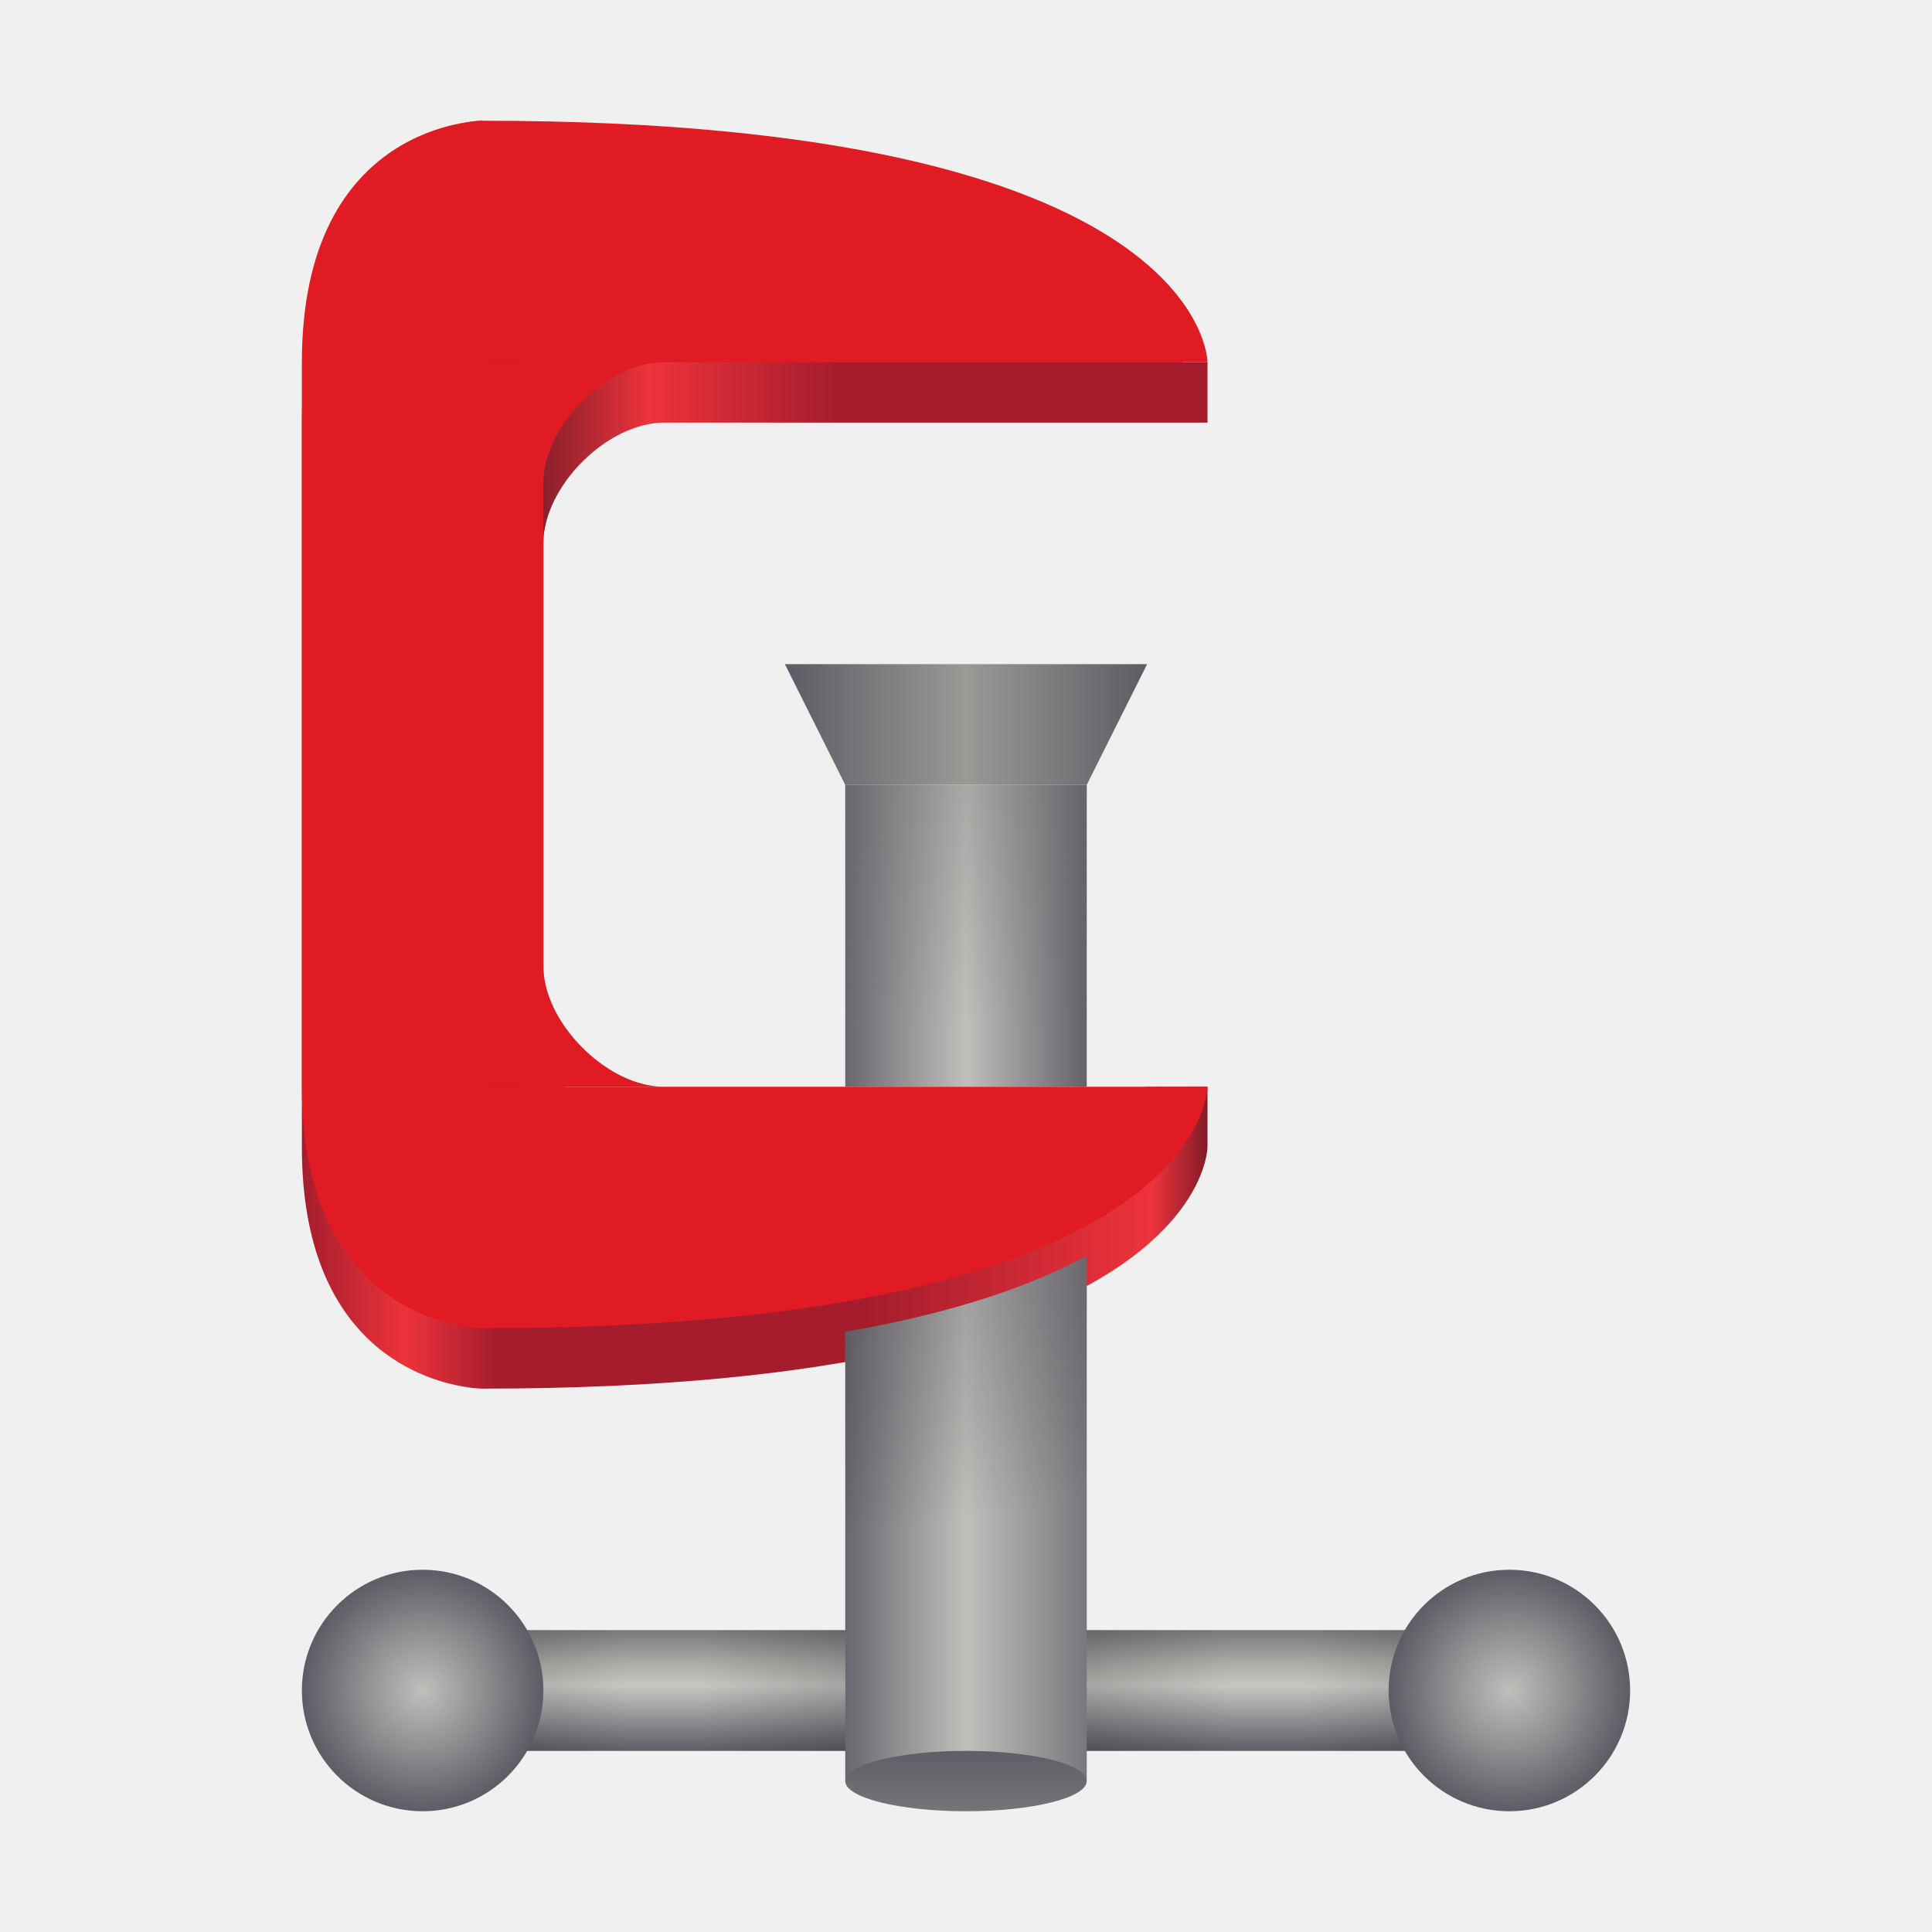
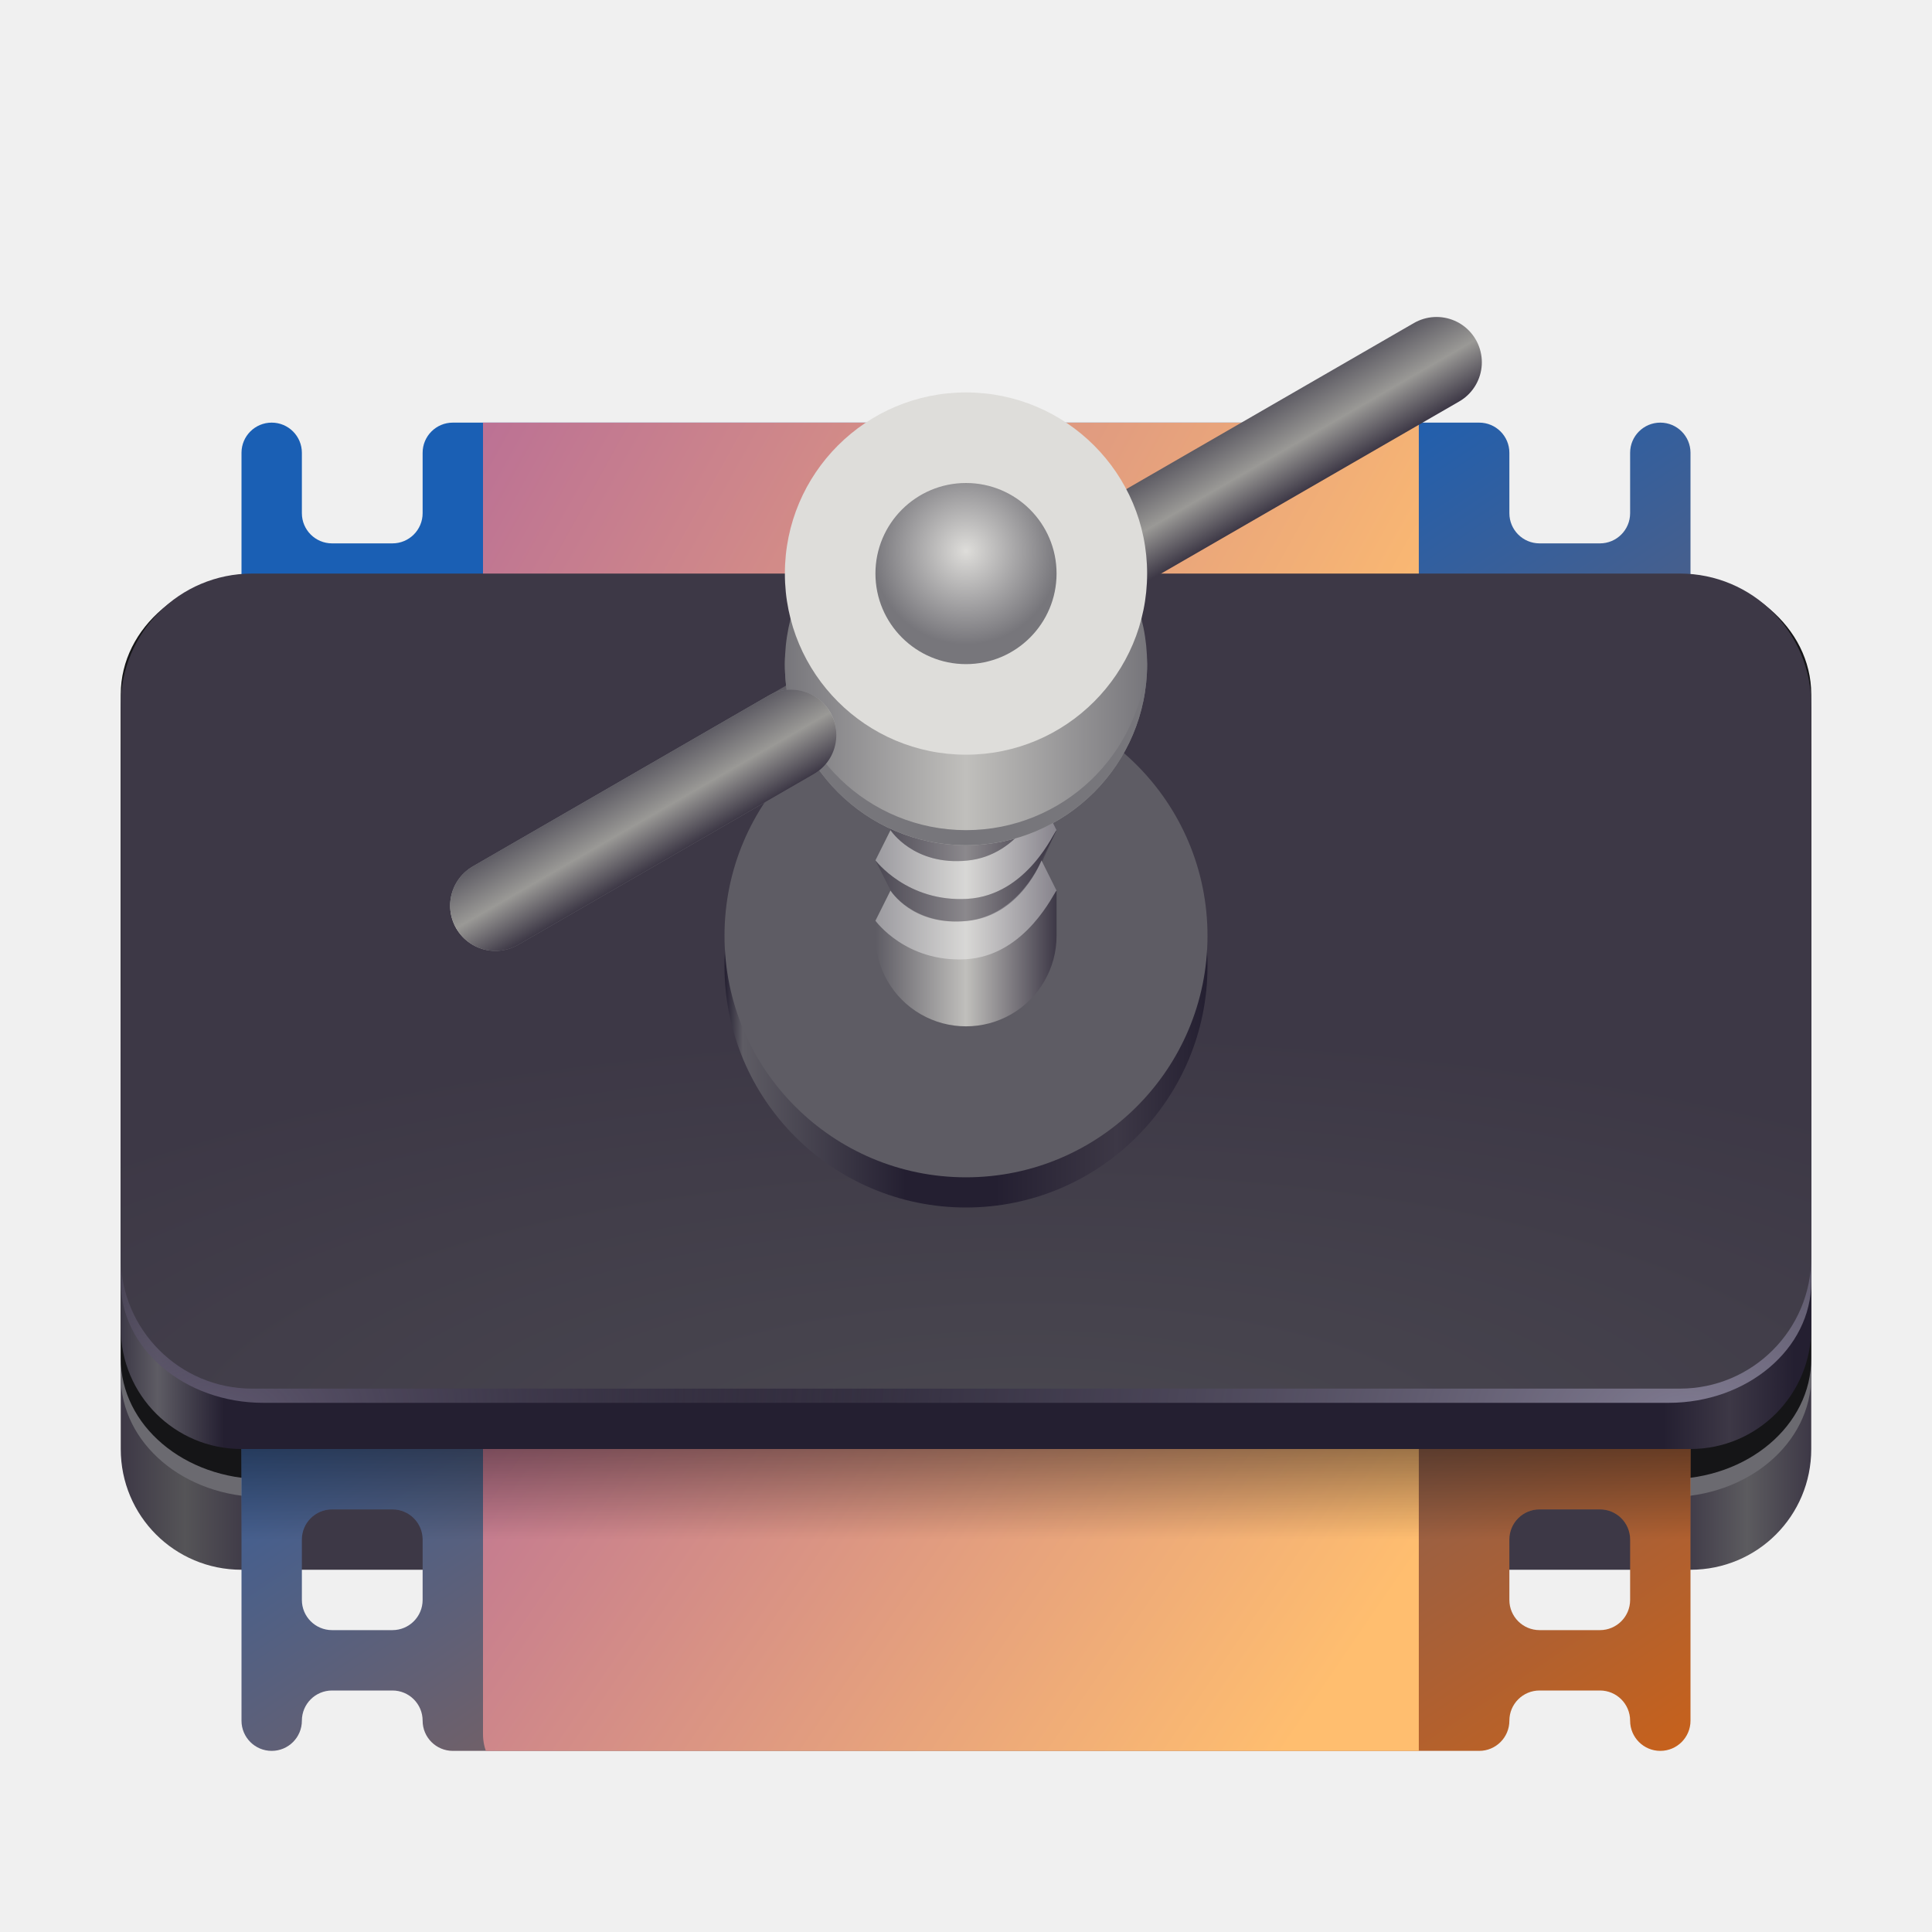
<svg xmlns="http://www.w3.org/2000/svg" xmlns:xlink="http://www.w3.org/1999/xlink" height="128px" viewBox="0 0 128 128" width="128px">
-   <linearGradient id="a" gradientUnits="userSpaceOnUse" x1="63.791" x2="63.791" y1="79.84" y2="144.16">
-     <stop offset="0" stop-color="#77767b" />
-     <stop offset="0.428" stop-color="#77767b" />
-     <stop offset="0.472" stop-color="#c0bfbc" />
-     <stop offset="0.495" stop-color="#deddda" />
-     <stop offset="0.603" stop-color="#241f31" />
+   <filter id="a" height="100%" width="100%" x="0%" y="0%">
+     <feColorMatrix color-interpolation-filters="sRGB" values="0 0 0 0 1 0 0 0 0 1 0 0 0 0 1 0 0 0 1 0" />
+   </filter>
+   <linearGradient id="b" gradientTransform="matrix(0.232143 0 0 0.203947 -12.56689 195.653)" gradientUnits="userSpaceOnUse" x1="88.596" x2="571.057" y1="-449.394" y2="-449.395">
+     <stop offset="0" stop-color="#3d3846" />
+     <stop offset="0.038" stop-color="#555457" />
+     <stop offset="0.077" stop-color="#3d3846" />
+     <stop offset="0.923" stop-color="#3d3846" />
+     <stop offset="0.962" stop-color="#5c5b5f" />
+     <stop offset="1" stop-color="#3d3846" />
  </linearGradient>
-   <linearGradient id="b" gradientUnits="userSpaceOnUse" x1="52" x2="76" y1="48" y2="48">
+   <clipPath id="c">
+     <path d="m 16 28 h 96 v 88 h -96 z m 0 0" />
+   </clipPath>
+   <clipPath id="d">
+     <path d="m 16 30 v 84 c 0 1.105 0.895 2 2 2 s 2 -0.895 2 -2 s 0.895 -2 2 -2 h 4 c 1.105 0 2 0.895 2 2 s 0.895 2 2 2 h 68 c 1.105 0 2 -0.895 2 -2 s 0.895 -2 2 -2 h 4 c 1.105 0 2 0.895 2 2 s 0.895 2 2 2 s 2 -0.895 2 -2 v -84 c 0 -1.105 -0.895 -2 -2 -2 s -2 0.895 -2 2 v 4 c 0 1.105 -0.895 2 -2 2 h -4 c -1.105 0 -2 -0.895 -2 -2 v -4 c 0 -1.105 -0.895 -2 -2 -2 h -68 c -1.105 0 -2 0.895 -2 2 v 4 c 0 1.105 -0.895 2 -2 2 h -4 c -1.105 0 -2 -0.895 -2 -2 v -4 c 0 -1.105 -0.895 -2 -2 -2 s -2 0.895 -2 2 z m 6 10 h 4 c 1.105 0 2 0.895 2 2 v 4 c 0 1.105 -0.895 2 -2 2 h -4 c -1.105 0 -2 -0.895 -2 -2 v -4 c 0 -1.105 0.895 -2 2 -2 z m 80 0 h 4 c 1.105 0 2 0.895 2 2 v 4 c 0 1.105 -0.895 2 -2 2 h -4 c -1.105 0 -2 -0.895 -2 -2 v -4 c 0 -1.105 0.895 -2 2 -2 z m -80 12 h 4 c 1.105 0 2 0.895 2 2 v 4 c 0 1.105 -0.895 2 -2 2 h -4 c -1.105 0 -2 -0.895 -2 -2 v -4 c 0 -1.105 0.895 -2 2 -2 z m 80 0 h 4 c 1.105 0 2 0.895 2 2 v 4 c 0 1.105 -0.895 2 -2 2 h -4 c -1.105 0 -2 -0.895 -2 -2 v -4 c 0 -1.105 0.895 -2 2 -2 z m -80 12 h 4 c 1.105 0 2 0.895 2 2 v 4 c 0 1.105 -0.895 2 -2 2 h -4 c -1.105 0 -2 -0.895 -2 -2 v -4 c 0 -1.105 0.895 -2 2 -2 z m 80 0 h 4 c 1.105 0 2 0.895 2 2 v 4 c 0 1.105 -0.895 2 -2 2 h -4 c -1.105 0 -2 -0.895 -2 -2 v -4 c 0 -1.105 0.895 -2 2 -2 z m -80 12 h 4 c 1.105 0 2 0.895 2 2 v 4 c 0 1.105 -0.895 2 -2 2 h -4 c -1.105 0 -2 -0.895 -2 -2 v -4 c 0 -1.105 0.895 -2 2 -2 z m 80 0 h 4 c 1.105 0 2 0.895 2 2 v 4 c 0 1.105 -0.895 2 -2 2 h -4 c -1.105 0 -2 -0.895 -2 -2 v -4 c 0 -1.105 0.895 -2 2 -2 z m -80 12 h 4 c 1.105 0 2 0.895 2 2 v 4 c 0 1.105 -0.895 2 -2 2 h -4 c -1.105 0 -2 -0.895 -2 -2 v -4 c 0 -1.105 0.895 -2 2 -2 z m 80 0 h 4 c 1.105 0 2 0.895 2 2 v 4 c 0 1.105 -0.895 2 -2 2 h -4 c -1.105 0 -2 -0.895 -2 -2 v -4 c 0 -1.105 0.895 -2 2 -2 z m -80 12 h 4 c 1.105 0 2 0.895 2 2 v 4 c 0 1.105 -0.895 2 -2 2 h -4 c -1.105 0 -2 -0.895 -2 -2 v -4 c 0 -1.105 0.895 -2 2 -2 z m 80 0 h 4 c 1.105 0 2 0.895 2 2 v 4 c 0 1.105 -0.895 2 -2 2 h -4 c -1.105 0 -2 -0.895 -2 -2 v -4 c 0 -1.105 0.895 -2 2 -2 z m 0 0" />
+   </clipPath>
+   <linearGradient id="e" gradientUnits="userSpaceOnUse" x1="54" x2="122" y1="50" y2="152">
+     <stop offset="0" stop-color="#1a5fb4" />
+     <stop offset="0.836" stop-color="#e66100" />
+     <stop offset="1" stop-color="#6d3b30" />
+   </linearGradient>
+   <clipPath id="f">
+     <path d="m 32 28 h 62 v 40 h -62 z m 0 0" />
+   </clipPath>
+   <clipPath id="g">
+     <path d="m 16 30 v 84 c 0 1.105 0.895 2 2 2 s 2 -0.895 2 -2 s 0.895 -2 2 -2 h 4 c 1.105 0 2 0.895 2 2 s 0.895 2 2 2 h 68 c 1.105 0 2 -0.895 2 -2 s 0.895 -2 2 -2 h 4 c 1.105 0 2 0.895 2 2 s 0.895 2 2 2 s 2 -0.895 2 -2 v -84 c 0 -1.105 -0.895 -2 -2 -2 s -2 0.895 -2 2 v 4 c 0 1.105 -0.895 2 -2 2 h -4 c -1.105 0 -2 -0.895 -2 -2 v -4 c 0 -1.105 -0.895 -2 -2 -2 h -68 c -1.105 0 -2 0.895 -2 2 v 4 c 0 1.105 -0.895 2 -2 2 h -4 c -1.105 0 -2 -0.895 -2 -2 v -4 c 0 -1.105 -0.895 -2 -2 -2 s -2 0.895 -2 2 z m 6 10 h 4 c 1.105 0 2 0.895 2 2 v 4 c 0 1.105 -0.895 2 -2 2 h -4 c -1.105 0 -2 -0.895 -2 -2 v -4 c 0 -1.105 0.895 -2 2 -2 z m 80 0 h 4 c 1.105 0 2 0.895 2 2 v 4 c 0 1.105 -0.895 2 -2 2 h -4 c -1.105 0 -2 -0.895 -2 -2 v -4 c 0 -1.105 0.895 -2 2 -2 z m -80 12 h 4 c 1.105 0 2 0.895 2 2 v 4 c 0 1.105 -0.895 2 -2 2 h -4 c -1.105 0 -2 -0.895 -2 -2 v -4 c 0 -1.105 0.895 -2 2 -2 z m 80 0 h 4 c 1.105 0 2 0.895 2 2 v 4 c 0 1.105 -0.895 2 -2 2 h -4 c -1.105 0 -2 -0.895 -2 -2 v -4 c 0 -1.105 0.895 -2 2 -2 z m -80 12 h 4 c 1.105 0 2 0.895 2 2 v 4 c 0 1.105 -0.895 2 -2 2 h -4 c -1.105 0 -2 -0.895 -2 -2 v -4 c 0 -1.105 0.895 -2 2 -2 z m 80 0 h 4 c 1.105 0 2 0.895 2 2 v 4 c 0 1.105 -0.895 2 -2 2 h -4 c -1.105 0 -2 -0.895 -2 -2 v -4 c 0 -1.105 0.895 -2 2 -2 z m -80 12 h 4 c 1.105 0 2 0.895 2 2 v 4 c 0 1.105 -0.895 2 -2 2 h -4 c -1.105 0 -2 -0.895 -2 -2 v -4 c 0 -1.105 0.895 -2 2 -2 z m 80 0 h 4 c 1.105 0 2 0.895 2 2 v 4 c 0 1.105 -0.895 2 -2 2 h -4 c -1.105 0 -2 -0.895 -2 -2 v -4 c 0 -1.105 0.895 -2 2 -2 z m -80 12 h 4 c 1.105 0 2 0.895 2 2 v 4 c 0 1.105 -0.895 2 -2 2 h -4 c -1.105 0 -2 -0.895 -2 -2 v -4 c 0 -1.105 0.895 -2 2 -2 z m 80 0 h 4 c 1.105 0 2 0.895 2 2 v 4 c 0 1.105 -0.895 2 -2 2 h -4 c -1.105 0 -2 -0.895 -2 -2 v -4 c 0 -1.105 0.895 -2 2 -2 z m -80 12 h 4 c 1.105 0 2 0.895 2 2 v 4 c 0 1.105 -0.895 2 -2 2 h -4 c -1.105 0 -2 -0.895 -2 -2 v -4 c 0 -1.105 0.895 -2 2 -2 z m 80 0 h 4 c 1.105 0 2 0.895 2 2 v 4 c 0 1.105 -0.895 2 -2 2 h -4 c -1.105 0 -2 -0.895 -2 -2 v -4 c 0 -1.105 0.895 -2 2 -2 z m 0 0" />
+   </clipPath>
+   <clipPath id="h">
+     <path d="m 35.902 21.41 h 56.195 c 2.156 0 3.902 1.969 3.902 4.395 v 37.805 c 0 2.426 -1.746 4.391 -3.902 4.391 h -56.195 c -2.156 0 -3.902 -1.965 -3.902 -4.391 v -37.805 c 0 -2.426 1.746 -4.395 3.902 -4.395 z m 0 0" />
+   </clipPath>
+   <linearGradient id="i" gradientUnits="userSpaceOnUse">
+     <stop offset="0" stop-color="#ffbe6f" />
+     <stop offset="1" stop-color="#9141ac" />
+   </linearGradient>
+   <linearGradient id="j" gradientTransform="matrix(1.882353 0 0 1.791855 -41.52942 -76.0543)" x1="68.812" x2="18.845" xlink:href="#i" y1="75.929" y2="49.468" />
+   <clipPath id="k">
+     <path d="m 32 80 h 62 v 36 h -62 z m 0 0" />
+   </clipPath>
+   <clipPath id="l">
+     <path d="m 16 30 v 84 c 0 1.105 0.895 2 2 2 s 2 -0.895 2 -2 s 0.895 -2 2 -2 h 4 c 1.105 0 2 0.895 2 2 s 0.895 2 2 2 h 68 c 1.105 0 2 -0.895 2 -2 s 0.895 -2 2 -2 h 4 c 1.105 0 2 0.895 2 2 s 0.895 2 2 2 s 2 -0.895 2 -2 v -84 c 0 -1.105 -0.895 -2 -2 -2 s -2 0.895 -2 2 v 4 c 0 1.105 -0.895 2 -2 2 h -4 c -1.105 0 -2 -0.895 -2 -2 v -4 c 0 -1.105 -0.895 -2 -2 -2 h -68 c -1.105 0 -2 0.895 -2 2 v 4 c 0 1.105 -0.895 2 -2 2 h -4 c -1.105 0 -2 -0.895 -2 -2 v -4 c 0 -1.105 -0.895 -2 -2 -2 s -2 0.895 -2 2 z m 6 10 h 4 c 1.105 0 2 0.895 2 2 v 4 c 0 1.105 -0.895 2 -2 2 h -4 c -1.105 0 -2 -0.895 -2 -2 v -4 c 0 -1.105 0.895 -2 2 -2 z m 80 0 h 4 c 1.105 0 2 0.895 2 2 v 4 c 0 1.105 -0.895 2 -2 2 h -4 c -1.105 0 -2 -0.895 -2 -2 v -4 c 0 -1.105 0.895 -2 2 -2 z m -80 12 h 4 c 1.105 0 2 0.895 2 2 v 4 c 0 1.105 -0.895 2 -2 2 h -4 c -1.105 0 -2 -0.895 -2 -2 v -4 c 0 -1.105 0.895 -2 2 -2 z m 80 0 h 4 c 1.105 0 2 0.895 2 2 v 4 c 0 1.105 -0.895 2 -2 2 h -4 c -1.105 0 -2 -0.895 -2 -2 v -4 c 0 -1.105 0.895 -2 2 -2 z m -80 12 h 4 c 1.105 0 2 0.895 2 2 v 4 c 0 1.105 -0.895 2 -2 2 h -4 c -1.105 0 -2 -0.895 -2 -2 v -4 c 0 -1.105 0.895 -2 2 -2 z m 80 0 h 4 c 1.105 0 2 0.895 2 2 v 4 c 0 1.105 -0.895 2 -2 2 h -4 c -1.105 0 -2 -0.895 -2 -2 v -4 c 0 -1.105 0.895 -2 2 -2 z m -80 12 h 4 c 1.105 0 2 0.895 2 2 v 4 c 0 1.105 -0.895 2 -2 2 h -4 c -1.105 0 -2 -0.895 -2 -2 v -4 c 0 -1.105 0.895 -2 2 -2 z m 80 0 h 4 c 1.105 0 2 0.895 2 2 v 4 c 0 1.105 -0.895 2 -2 2 h -4 c -1.105 0 -2 -0.895 -2 -2 v -4 c 0 -1.105 0.895 -2 2 -2 z m -80 12 h 4 c 1.105 0 2 0.895 2 2 v 4 c 0 1.105 -0.895 2 -2 2 h -4 c -1.105 0 -2 -0.895 -2 -2 v -4 c 0 -1.105 0.895 -2 2 -2 z m 80 0 h 4 c 1.105 0 2 0.895 2 2 v 4 c 0 1.105 -0.895 2 -2 2 h -4 c -1.105 0 -2 -0.895 -2 -2 v -4 c 0 -1.105 0.895 -2 2 -2 z m -80 12 h 4 c 1.105 0 2 0.895 2 2 v 4 c 0 1.105 -0.895 2 -2 2 h -4 c -1.105 0 -2 -0.895 -2 -2 v -4 c 0 -1.105 0.895 -2 2 -2 z m 80 0 h 4 c 1.105 0 2 0.895 2 2 v 4 c 0 1.105 -0.895 2 -2 2 h -4 c -1.105 0 -2 -0.895 -2 -2 v -4 c 0 -1.105 0.895 -2 2 -2 z m 0 0" />
+   </clipPath>
+   <clipPath id="m">
+     <path d="m 35.902 80.555 h 56.195 c 2.156 0 3.902 1.602 3.902 3.574 v 30.77 c 0 1.973 -1.746 3.57 -3.902 3.57 h -56.195 c -2.156 0 -3.902 -1.598 -3.902 -3.57 v -30.77 c 0 -1.973 1.746 -3.574 3.902 -3.574 z m 0 0" />
+   </clipPath>
+   <linearGradient id="n" gradientTransform="matrix(1.882353 0 0 1.458307 -41.52942 1.231566)" x1="68.812" x2="18.845" xlink:href="#i" y1="75.929" y2="49.468" />
+   <clipPath id="o">
+     <path d="m 16 28 h 96 v 88 h -96 z m 0 0" />
+   </clipPath>
+   <clipPath id="p">
+     <path d="m 16 30 v 84 c 0 1.105 0.895 2 2 2 s 2 -0.895 2 -2 s 0.895 -2 2 -2 h 4 c 1.105 0 2 0.895 2 2 s 0.895 2 2 2 h 68 c 1.105 0 2 -0.895 2 -2 s 0.895 -2 2 -2 h 4 c 1.105 0 2 0.895 2 2 s 0.895 2 2 2 s 2 -0.895 2 -2 v -84 c 0 -1.105 -0.895 -2 -2 -2 s -2 0.895 -2 2 v 4 c 0 1.105 -0.895 2 -2 2 h -4 c -1.105 0 -2 -0.895 -2 -2 v -4 c 0 -1.105 -0.895 -2 -2 -2 h -68 c -1.105 0 -2 0.895 -2 2 v 4 c 0 1.105 -0.895 2 -2 2 h -4 c -1.105 0 -2 -0.895 -2 -2 v -4 c 0 -1.105 -0.895 -2 -2 -2 s -2 0.895 -2 2 z m 6 10 h 4 c 1.105 0 2 0.895 2 2 v 4 c 0 1.105 -0.895 2 -2 2 h -4 c -1.105 0 -2 -0.895 -2 -2 v -4 c 0 -1.105 0.895 -2 2 -2 z m 80 0 h 4 c 1.105 0 2 0.895 2 2 v 4 c 0 1.105 -0.895 2 -2 2 h -4 c -1.105 0 -2 -0.895 -2 -2 v -4 c 0 -1.105 0.895 -2 2 -2 z m -80 12 h 4 c 1.105 0 2 0.895 2 2 v 4 c 0 1.105 -0.895 2 -2 2 h -4 c -1.105 0 -2 -0.895 -2 -2 v -4 c 0 -1.105 0.895 -2 2 -2 z m 80 0 h 4 c 1.105 0 2 0.895 2 2 v 4 c 0 1.105 -0.895 2 -2 2 h -4 c -1.105 0 -2 -0.895 -2 -2 v -4 c 0 -1.105 0.895 -2 2 -2 z m -80 12 h 4 c 1.105 0 2 0.895 2 2 v 4 c 0 1.105 -0.895 2 -2 2 h -4 c -1.105 0 -2 -0.895 -2 -2 v -4 c 0 -1.105 0.895 -2 2 -2 z m 80 0 h 4 c 1.105 0 2 0.895 2 2 v 4 c 0 1.105 -0.895 2 -2 2 h -4 c -1.105 0 -2 -0.895 -2 -2 v -4 c 0 -1.105 0.895 -2 2 -2 z m -80 12 h 4 c 1.105 0 2 0.895 2 2 v 4 c 0 1.105 -0.895 2 -2 2 h -4 c -1.105 0 -2 -0.895 -2 -2 v -4 c 0 -1.105 0.895 -2 2 -2 z m 80 0 h 4 c 1.105 0 2 0.895 2 2 v 4 c 0 1.105 -0.895 2 -2 2 h -4 c -1.105 0 -2 -0.895 -2 -2 v -4 c 0 -1.105 0.895 -2 2 -2 z m -80 12 h 4 c 1.105 0 2 0.895 2 2 v 4 c 0 1.105 -0.895 2 -2 2 h -4 c -1.105 0 -2 -0.895 -2 -2 v -4 c 0 -1.105 0.895 -2 2 -2 z m 80 0 h 4 c 1.105 0 2 0.895 2 2 v 4 c 0 1.105 -0.895 2 -2 2 h -4 c -1.105 0 -2 -0.895 -2 -2 v -4 c 0 -1.105 0.895 -2 2 -2 z m -80 12 h 4 c 1.105 0 2 0.895 2 2 v 4 c 0 1.105 -0.895 2 -2 2 h -4 c -1.105 0 -2 -0.895 -2 -2 v -4 c 0 -1.105 0.895 -2 2 -2 z m 80 0 h 4 c 1.105 0 2 0.895 2 2 v 4 c 0 1.105 -0.895 2 -2 2 h -4 c -1.105 0 -2 -0.895 -2 -2 v -4 c 0 -1.105 0.895 -2 2 -2 z m 0 0" />
+   </clipPath>
+   <mask id="q">
+     <g filter="url(#a)">
+       <rect fill-opacity="0.536" height="153.6" width="153.6" x="-12.8" y="-12.8" />
+     </g>
+   </mask>
+   <linearGradient id="r" gradientTransform="matrix(1 0 0 1.428572 8 -270.5715)" gradientUnits="userSpaceOnUse" x1="80" x2="80" y1="266" y2="272">
+     <stop offset="0" />
+     <stop offset="1" stop-opacity="0" />
+   </linearGradient>
+   <clipPath id="s">
+     <rect height="152" width="192" />
+   </clipPath>
+   <linearGradient id="t" gradientTransform="matrix(0.232143 0 0 0.203947 -8.566628 223.6527)" gradientUnits="userSpaceOnUse" x1="63.468" x2="548.923" y1="-591.637" y2="-591.637">
+     <stop offset="0" stop-color="#241f31" />
+     <stop offset="0.038" stop-color="#5e5c64" />
+     <stop offset="0.077" stop-color="#241f31" />
+     <stop offset="0.923" stop-color="#241f31" />
+     <stop offset="0.962" stop-color="#3d3846" />
+     <stop offset="1" stop-color="#241f31" />
+   </linearGradient>
+   <radialGradient id="u" cx="240.121" cy="426.722" gradientTransform="matrix(1.487851 0.00028986 0 0.834025 -245.2636 -261.9666)" gradientUnits="userSpaceOnUse" r="56">
+     <stop offset="0" stop-color="#807b91" />
+     <stop offset="1" stop-color="#3d3846" stop-opacity="0" />
+   </radialGradient>
+   <radialGradient id="v" cx="126.578" cy="409.842" gradientTransform="matrix(0.857145 -0.0714288 0.0401335 0.480471 -110.944 -93.87598)" gradientUnits="userSpaceOnUse" r="56">
+     <stop offset="0" stop-color="#5f586f" />
+     <stop offset="1" stop-color="#3d3846" stop-opacity="0" />
+   </radialGradient>
+   <radialGradient id="w" cx="148.266" cy="467.003" gradientTransform="matrix(0 -0.500001 1.52065 -0.00002529 -642.1477 170.1451)" gradientUnits="userSpaceOnUse" r="56">
+     <stop offset="0" stop-color="#4a4850" />
+     <stop offset="1" stop-color="#3d3846" />
+   </radialGradient>
+   <linearGradient id="x" gradientTransform="matrix(0.5 0.866025 -0.866025 0.5 343.1031 170.5741)" gradientUnits="userSpaceOnUse" x1="61" x2="67" y1="220" y2="220">
    <stop offset="0" stop-color="#5e5c64" />
    <stop offset="0.5" stop-color="#9a9996" />
-     <stop offset="1" stop-color="#5e5c64" />
+     <stop offset="1" stop-color="#3d3846" />
  </linearGradient>
-   <linearGradient id="c" gradientTransform="matrix(-0 -0.22727 1 -0 -220.0003 76.5453)" gradientUnits="userSpaceOnUse" x1="64" x2="64" y1="240" y2="328.001">
+   <linearGradient id="y" gradientTransform="matrix(0.232143 0 0 -0.203947 112.0106 -672.6522)" gradientUnits="userSpaceOnUse" x1="-275.738" x2="-137.892" y1="-3690.424" y2="-3690.424">
+     <stop offset="0" stop-color="#241f31" />
+     <stop offset="0.038" stop-color="#5e5c64" />
+     <stop offset="0.375" stop-color="#241f31" />
+     <stop offset="0.562" stop-color="#241f31" />
+     <stop offset="0.812" stop-color="#3d3846" />
+     <stop offset="1" stop-color="#241f31" />
+   </linearGradient>
+   <linearGradient id="z" gradientUnits="userSpaceOnUse" x1="58" x2="70" y1="55.5" y2="55.5">
    <stop offset="0" stop-color="#5e5c64" />
-     <stop offset="0.397" stop-color="#5e5c64" />
    <stop offset="0.5" stop-color="#c0bfbc" />
-     <stop offset="0.597" stop-color="#5e5c64" />
-     <stop offset="1" stop-color="#5e5c64" />
+     <stop offset="1" stop-color="#3d3846" />
  </linearGradient>
-   <linearGradient id="d" gradientUnits="userSpaceOnUse" x1="20" x2="80" y1="52" y2="52">
-     <stop offset="0" stop-color="#a51d2d" />
-     <stop offset="0.115" stop-color="#ed333b" />
-     <stop offset="0.216" stop-color="#a51d2d" />
-     <stop offset="0.625" stop-color="#a51d2d" />
-     <stop offset="0.939" stop-color="#ed333b" />
-     <stop offset="1" stop-color="#831b2a" />
+   <linearGradient id="A" gradientUnits="userSpaceOnUse">
+     <stop offset="0" stop-color="#77767b" />
+     <stop offset="0.5" stop-color="#c0bfbc" />
+     <stop offset="1" stop-color="#77767b" />
  </linearGradient>
-   <linearGradient id="e" gradientUnits="userSpaceOnUse" x1="28.406" x2="80" y1="44" y2="44">
-     <stop offset="0" stop-color="#7e1824" />
-     <stop offset="0.143" stop-color="#87202c" />
-     <stop offset="0.284" stop-color="#ed333b" />
-     <stop offset="0.523" stop-color="#a51d2d" />
-     <stop offset="1" stop-color="#a51d2d" />
-   </linearGradient>
-   <linearGradient id="f" gradientTransform="matrix(-0 -0.432386 1 -0 -220.0003 126.573)" gradientUnits="userSpaceOnUse" x1="64" x2="64" y1="240" y2="328.001">
-     <stop offset="0" stop-color="#5e5c64" />
-     <stop offset="0.397" stop-color="#5e5c64" />
-     <stop offset="0.5" stop-color="#c0bfbc" />
-     <stop offset="0.626" stop-color="#5e5c64" />
-     <stop offset="1" stop-color="#5e5c64" />
-   </linearGradient>
-   <linearGradient id="g" gradientTransform="matrix(-0 -1 1 -0 0 -172)" gradientUnits="userSpaceOnUse" x1="-289.662" x2="-255.467" y1="67.015" y2="60.985">
-     <stop offset="0.498" stop-opacity="0" />
-     <stop offset="1" stop-color="#3d3846" stop-opacity="0.247" />
-   </linearGradient>
-   <linearGradient id="h" gradientUnits="userSpaceOnUse" x1="64" x2="64" y1="126" y2="110">
-     <stop offset="0.355" stop-color="#77767b" />
-     <stop offset="0.649" stop-color="#5e5c64" />
-   </linearGradient>
-   <linearGradient id="i" gradientUnits="userSpaceOnUse">
-     <stop offset="0" stop-opacity="0.247" />
-     <stop offset="0.399" stop-opacity="0.102" />
-     <stop offset="0.603" stop-opacity="0.102" />
-     <stop offset="1" stop-opacity="0.247" />
-   </linearGradient>
-   <linearGradient id="j" x1="96" x2="72" xlink:href="#i" y1="112" y2="112" />
-   <linearGradient id="k" x1="32" x2="56" xlink:href="#i" y1="112" y2="112" />
-   <linearGradient id="l" gradientUnits="userSpaceOnUse">
-     <stop offset="0" stop-color="#c0bfbc" />
-     <stop offset="1" stop-color="#5e5c64" />
-   </linearGradient>
-   <radialGradient id="m" cx="100" cy="284" gradientTransform="matrix(1 0 0 0.999975 0 -171.9929)" r="8" xlink:href="#l" />
-   <radialGradient id="n" cx="100" cy="284" gradientTransform="matrix(1 0 0 0.999975 -71.99957 -171.9929)" r="8" xlink:href="#l" />
-   <linearGradient id="o" gradientTransform="matrix(-0 -1 1 -0 0 -172)" gradientUnits="userSpaceOnUse" x1="-244" x2="-224" y1="64" y2="64">
-     <stop offset="0.197" stop-color="#616161" stop-opacity="0" />
-     <stop offset="1" stop-color="#676767" stop-opacity="0.251" />
-   </linearGradient>
-   <path d="m 31.633 108 h 64.32 v 8 h -64.32 z m 0 0" fill="url(#a)" />
-   <path d="m 52 44 h 24 l -4 8 h -16 z m 0 0" fill="url(#b)" />
-   <path d="m 56 72 v -20 h 16 v 20 z m 0 0" fill="url(#c)" />
-   <path d="m 32 12 s -12 -0.004 -12 16 v 48 c 0 13.324 8.32 15.555 11.105 15.926 c 0.203 0.035 0.422 0.055 0.652 0.066 c 0.082 0 0.156 0.008 0.242 0.008 c 47.996 0 48 -16 48 -16 v -4 h -4 v 4 h -44 z m 0 0" fill="url(#d)" />
-   <path d="m 32 12 c -8.086 0 0 16 0 16 v 48 h 12 c -3.77 0 -8 -4.23 -8 -8 v -32 c 0 -3.77 4.23 -8 8 -8 h 36 v -4 h -1.672 c -3.441 -4.738 -13.996 -12 -46.328 -12 z m 0 0" fill="url(#e)" />
-   <path d="m 72 83.203 c -3.539 1.926 -8.641 3.758 -16 5.035 v 29.688 h 16 z m 0 0" fill="url(#f)" />
-   <path d="m 72 83.203 c -3.539 1.926 -8.641 3.758 -16 5.035 v 29.688 h 16 z m 0 0" fill="url(#g)" />
-   <path d="m 72 118 c 0 1.105 -3.582 2 -8 2 s -8 -0.895 -8 -2 s 3.582 -2 8 -2 s 8 0.895 8 2 z m 0 0" fill="url(#h)" />
-   <g fill="#e01b24">
-     <path d="m 32 8 s -12 -0.004 -12 16 v 48 c 0 16 12 16 12 16 z m 0 0" />
-     <path d="m 32 8 c 47.996 0 48 16 48 16 h -48 s -8.086 -16 0 -16 z m 0 0" />
-     <path d="m 32 88 c 47.996 0 48 -16 48 -16 h -48 s -8.086 16 0 16 z m 0 0" />
-     <path d="m 44 24 c -3.77 0 -8 4.23 -8 8 v 32 c 0 3.77 4.23 8 8 8 h -12 v -48 s 25.406 0 12 0 z m 0 0" />
+   <linearGradient id="B" gradientTransform="matrix(1.999977 0 0 -1.999977 -63.99825 -377.9949)" x1="58" x2="70" xlink:href="#A" y1="-211" y2="-211" />
+   <radialGradient id="C" cx="-194.837" cy="-64" gradientTransform="matrix(0 -0.774696 -0.774696 0 14.41976 -114.4389)" gradientUnits="userSpaceOnUse" r="8">
+     <stop offset="0" stop-color="#deddda" />
+     <stop offset="1" stop-color="#77767b" />
+   </radialGradient>
+   <linearGradient id="D" gradientTransform="matrix(0.5 0.866025 -0.866025 0.5 343.1031 170.5741)" x1="61" x2="67" xlink:href="#A" y1="220" y2="220" />
+   <path d="m 16 42 h 96 c 4.434 0 8 3.566 8 8 v 46 c 0 4.434 -3.566 8 -8 8 h -96 c -4.434 0 -8 -3.566 -8 -8 v -46 c 0 -4.434 3.566 -8 8 -8 z m 0 0" fill="url(#b)" />
+   <path d="m 17.453 39.188 h 93.094 c 5.238 0 9.453 3.566 9.453 8 v 44 c 0 4.434 -4.215 8 -9.453 8 h -93.094 c -5.238 0 -9.453 -3.566 -9.453 -8 v -44 c 0 -4.434 4.215 -8 9.453 -8 z m 0 0" fill="#6b6a70" />
+   <path d="m 17.453 38 h 93.094 c 5.238 0 9.453 3.566 9.453 8 v 44 c 0 4.434 -4.215 8 -9.453 8 h -93.094 c -5.238 0 -9.453 -3.566 -9.453 -8 v -44 c 0 -4.434 4.215 -8 9.453 -8 z m 0 0" fill="#151517" />
+   <g clip-path="url(#c)">
+     <g clip-path="url(#d)">
+       <path d="m 6.996 27.188 h 115.508 v 89.316 h -115.508 z m 0 0" fill="url(#e)" />
+     </g>
  </g>
-   <path d="m 72 108 h 24 v 8 h -24 z m 0 0" fill="url(#j)" />
-   <path d="m 32 108 h 24 v 8 h -24 z m 0 0" fill="url(#k)" />
-   <path d="m 108 112 c 0 4.418 -3.582 8 -8 8 s -8 -3.582 -8 -8 s 3.582 -8 8 -8 s 8 3.582 8 8 z m 0 0" fill="url(#m)" />
-   <path d="m 36 112 c 0 4.418 -3.582 8 -8 8 s -8 -3.582 -8 -8 s 3.582 -8 8 -8 s 8 3.582 8 8 z m 0 0" fill="url(#n)" />
-   <path d="m 56 72 v -20 h 16 v 20 z m 0 0" fill="url(#o)" />
+   <g clip-path="url(#f)">
+     <g clip-path="url(#g)">
+       <g clip-path="url(#h)">
+         <path d="m 30 20.707 h 64 v 46.586 h -64 z m 0 0" fill="url(#j)" />
+       </g>
+     </g>
+   </g>
+   <g clip-path="url(#k)">
+     <g clip-path="url(#l)">
+       <g clip-path="url(#m)">
+         <path d="m 30 79.98 h 64 v 37.914 h -64 z m 0 0" fill="url(#n)" />
+       </g>
+     </g>
+   </g>
+   <g clip-path="url(#o)">
+     <g clip-path="url(#p)">
+       <g mask="url(#q)">
+         <g clip-path="url(#s)" transform="matrix(1 0 0 1 -8 -16)">
+           <path d="m 24 98 h 96 v 20 h -96 z m 0 0" fill="url(#r)" />
+         </g>
+       </g>
+     </g>
+   </g>
+   <path d="m 16 58 h 96 c 4.418 0 8 3.582 8 8 v 22 c 0 4.418 -3.582 8 -8 8 h -96 c -4.418 0 -8 -3.582 -8 -8 v -22 c 0 -4.418 3.582 -8 8 -8 z m 0 0" fill="url(#t)" />
+   <path d="m 17.453 38.941 h 93.094 c 5.219 0 9.453 3.578 9.453 8 v 38 c 0 4.418 -4.234 8 -9.453 8 h -93.094 c -5.219 0 -9.453 -3.582 -9.453 -8 v -38 c 0 -4.422 4.234 -8 9.453 -8 z m 0 0" fill="url(#u)" />
+   <path d="m 17.453 38.941 h 93.094 c 5.219 0 9.453 3.578 9.453 8 v 38 c 0 4.418 -4.234 8 -9.453 8 h -93.094 c -5.219 0 -9.453 -3.582 -9.453 -8 v -38 c 0 -4.422 4.234 -8 9.453 -8 z m 0 0" fill="url(#v)" />
+   <path d="m 16.707 38 h 94.586 c 4.809 0 8.707 3.898 8.707 8.707 v 36.586 c 0 4.809 -3.898 8.707 -8.707 8.707 h -94.586 c -4.809 0 -8.707 -3.898 -8.707 -8.707 v -36.586 c 0 -4.809 3.898 -8.707 8.707 -8.707 z m 0 0" fill="url(#w)" />
+   <path d="m 153.401 354 l 62.352 -36" fill="none" stroke="url(#x)" stroke-linecap="round" stroke-width="6" transform="matrix(1 0 0 1 -120.5772 -293.9998)" />
+   <path d="m 80 64 c 0 -8.836 -7.164 -16 -16 -16 s -16 7.164 -16 16 s 7.164 16 16 16 s 16 -7.164 16 -16 z m 0 0" fill="url(#y)" />
+   <path d="m 64 46 c -8.836 0 -16 7.164 -16 16 s 7.164 16 16 16 s 16 -7.164 16 -16 s -7.164 -16 -16 -16 z m 0 0" fill="#5e5c64" />
+   <path d="m 59 43 l -1 2 l 1 2 l -1 2 l 1 2 l -1 2 l 1 2 l -1 2 l 1 2 l -1 2 v 1 c 0 2.145 1.145 4.125 3 5.195 c 1.855 1.07 4.145 1.07 6 0 c 1.855 -1.07 3 -3.051 3 -5.195 v -3 l -1 -2 l 1 -2 l -1 -2 l 1 -2 l -1 -2 l 1 -2 l -1 -2 l 1 -2 l -1 -2 z m 0 0" fill="url(#z)" />
+   <path d="m 69 45 s -1.352 3.656 -4.91 4.016 c -3.562 0.359 -5.09 -2.016 -5.09 -2.016 l -1 2 s 2.094 2.781 6.09 2.551 c 3.996 -0.234 5.785 -4.512 5.91 -4.551 z m 0 0" fill="#ffffff" fill-opacity="0.382" />
+   <path d="m 70 47 c -0.125 0.039 -1.914 4.316 -5.91 4.551 c -3.996 0.23 -6.09 -2.551 -6.09 -2.551 l 1 2 s 1.527 2.375 5.09 2.016 c 3.559 -0.359 4.91 -4.016 4.91 -4.016 l 0.043 0.086 z m 0 0" fill="#241f31" fill-opacity="0.339" />
+   <g fill="#ffffff" fill-opacity="0.382">
+     <path d="m 69 53 s -1.352 3.656 -4.91 4.016 c -3.562 0.359 -5.09 -2.016 -5.09 -2.016 l -1 2 s 2.094 2.781 6.09 2.551 c 3.996 -0.234 5.785 -4.512 5.91 -4.551 z m 0 0" />
+     <path d="m 69 57 s -1.441 3.656 -5 4.016 s -5 -2.016 -5 -2.016 l -1 2 s 2.004 2.781 6 2.551 c 3.996 -0.234 5.875 -4.512 6 -4.551 z m 0 0" />
+     <path d="m 69 49 s -1.352 3.656 -4.91 4.016 c -3.562 0.359 -5.09 -2.016 -5.09 -2.016 l -1 2 s 2.094 2.781 6.09 2.551 c 3.996 -0.234 5.785 -4.512 5.91 -4.551 z m 0 0" />
+   </g>
+   <path d="m 70 55 c -0.125 0.039 -1.914 4.316 -5.91 4.551 s -6.09 -2.551 -6.09 -2.551 l 1 2 s 1.527 2.375 5.09 2.016 c 3.559 -0.359 4.91 -4.016 4.91 -4.016 l 0.043 0.086 z m 0 0" fill="#241f31" fill-opacity="0.339" />
+   <path d="m 70 51 c -0.125 0.039 -1.914 4.316 -5.91 4.551 c -3.996 0.23 -6.09 -2.551 -6.09 -2.551 l 1 2 s 1.527 2.375 5.09 2.016 c 3.559 -0.359 4.91 -4.016 4.91 -4.016 l 0.043 0.086 z m 0 0" fill="#241f31" fill-opacity="0.339" />
+   <path d="m 76 44 c 0 -6.629 -5.371 -12 -12 -12 s -12 5.371 -12 12 s 5.371 12 12 12 s 12 -5.371 12 -12 z m 0 0" fill="url(#B)" />
+   <path d="m 64 26 c -6.629 0 -12 5.371 -12 12 s 5.371 12 12 12 s 12 -5.371 12 -12 s -5.371 -12 -12 -12 z m 0 0" fill="#deddda" />
+   <path d="m 52.023 43.406 c -0.016 0.199 -0.02 0.395 -0.023 0.594 c 0 6.629 5.371 12 12 12 s 12 -5.371 12 -12 c -0.004 -0.137 -0.012 -0.27 -0.02 -0.406 c -0.316 6.387 -5.586 11.402 -11.98 11.406 c -6.465 -0.008 -11.758 -5.133 -11.977 -11.594 z m 0 0" fill="#77767b" />
+   <path d="m 64 32 c -3.312 0 -6 2.688 -6 6 s 2.688 6 6 6 s 6 -2.688 6 -6 s -2.688 -6 -6 -6 z m 0 0" fill="url(#C)" />
+   <path d="m 153.401 354 l 19.586 -11.309" fill="#77767b" stroke="url(#D)" stroke-linecap="round" stroke-width="6" transform="matrix(1 0 0 1 -120.5772 -293.9998)" />
+   <path d="m 153.401 354 l 19.586 -11.309" fill="#77767b" stroke="url(#x)" stroke-linecap="round" stroke-width="6" transform="matrix(1 0 0 1 -120.5772 -293.9998)" />
</svg>
